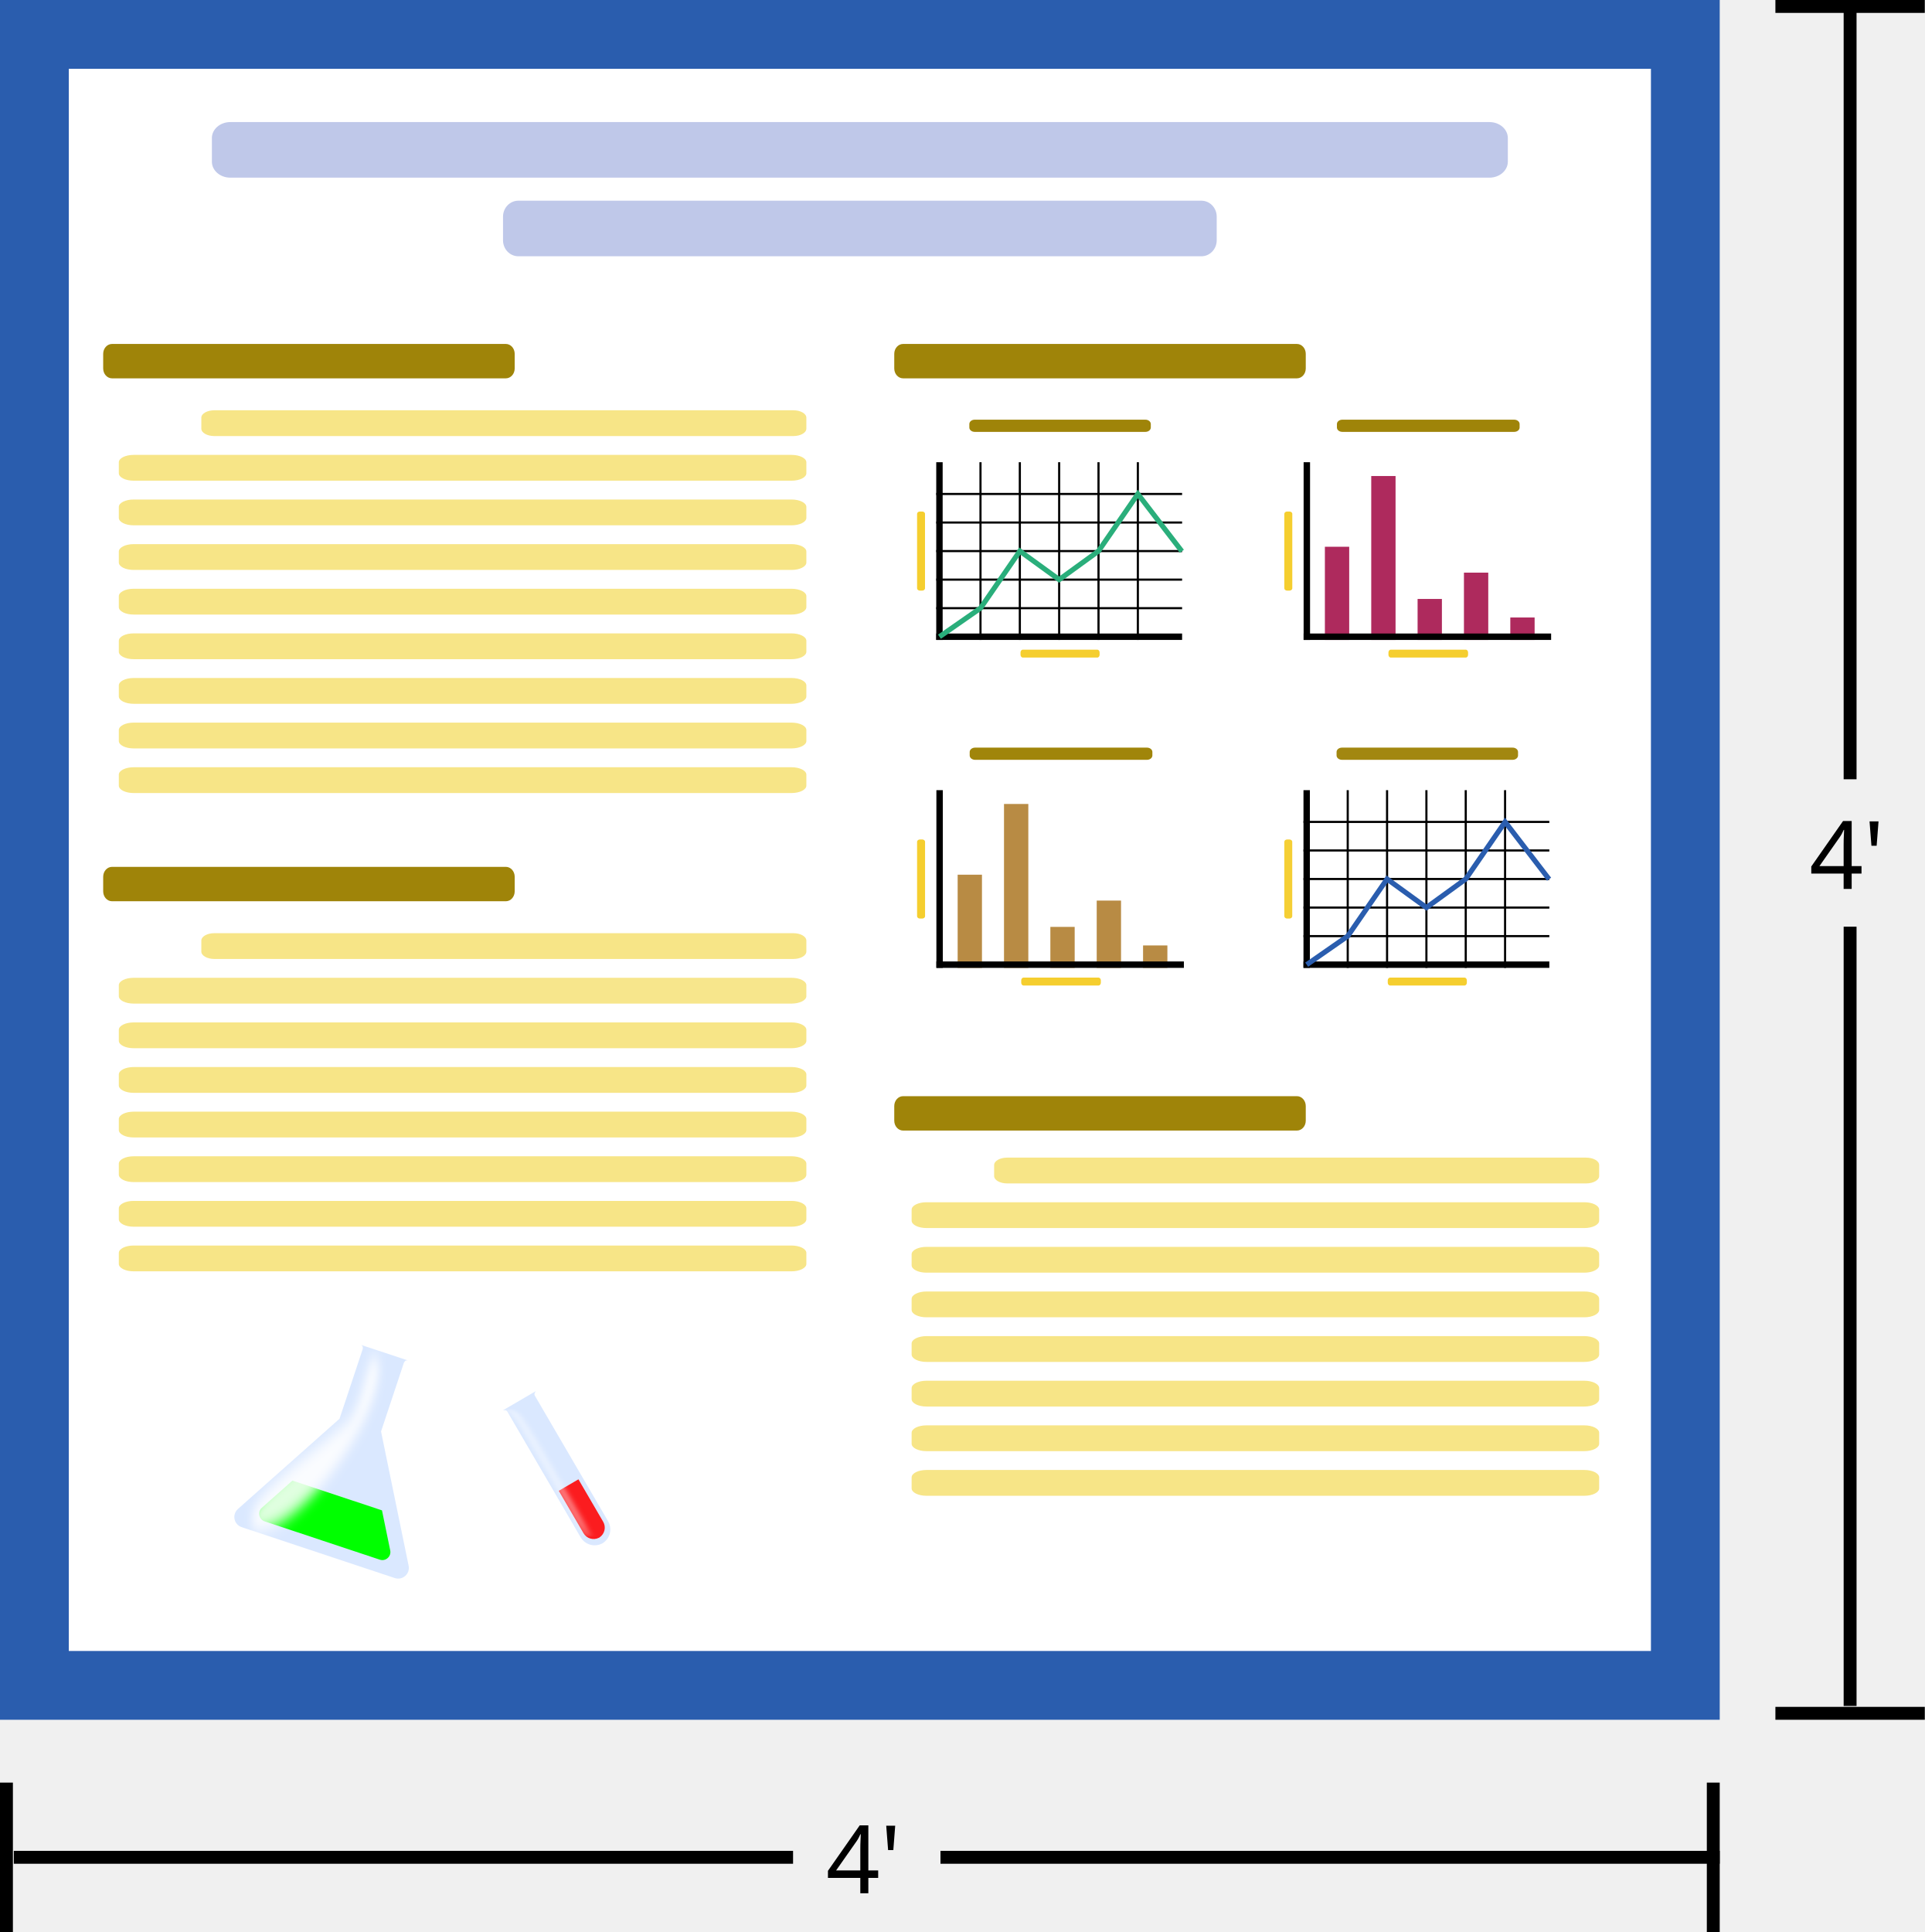
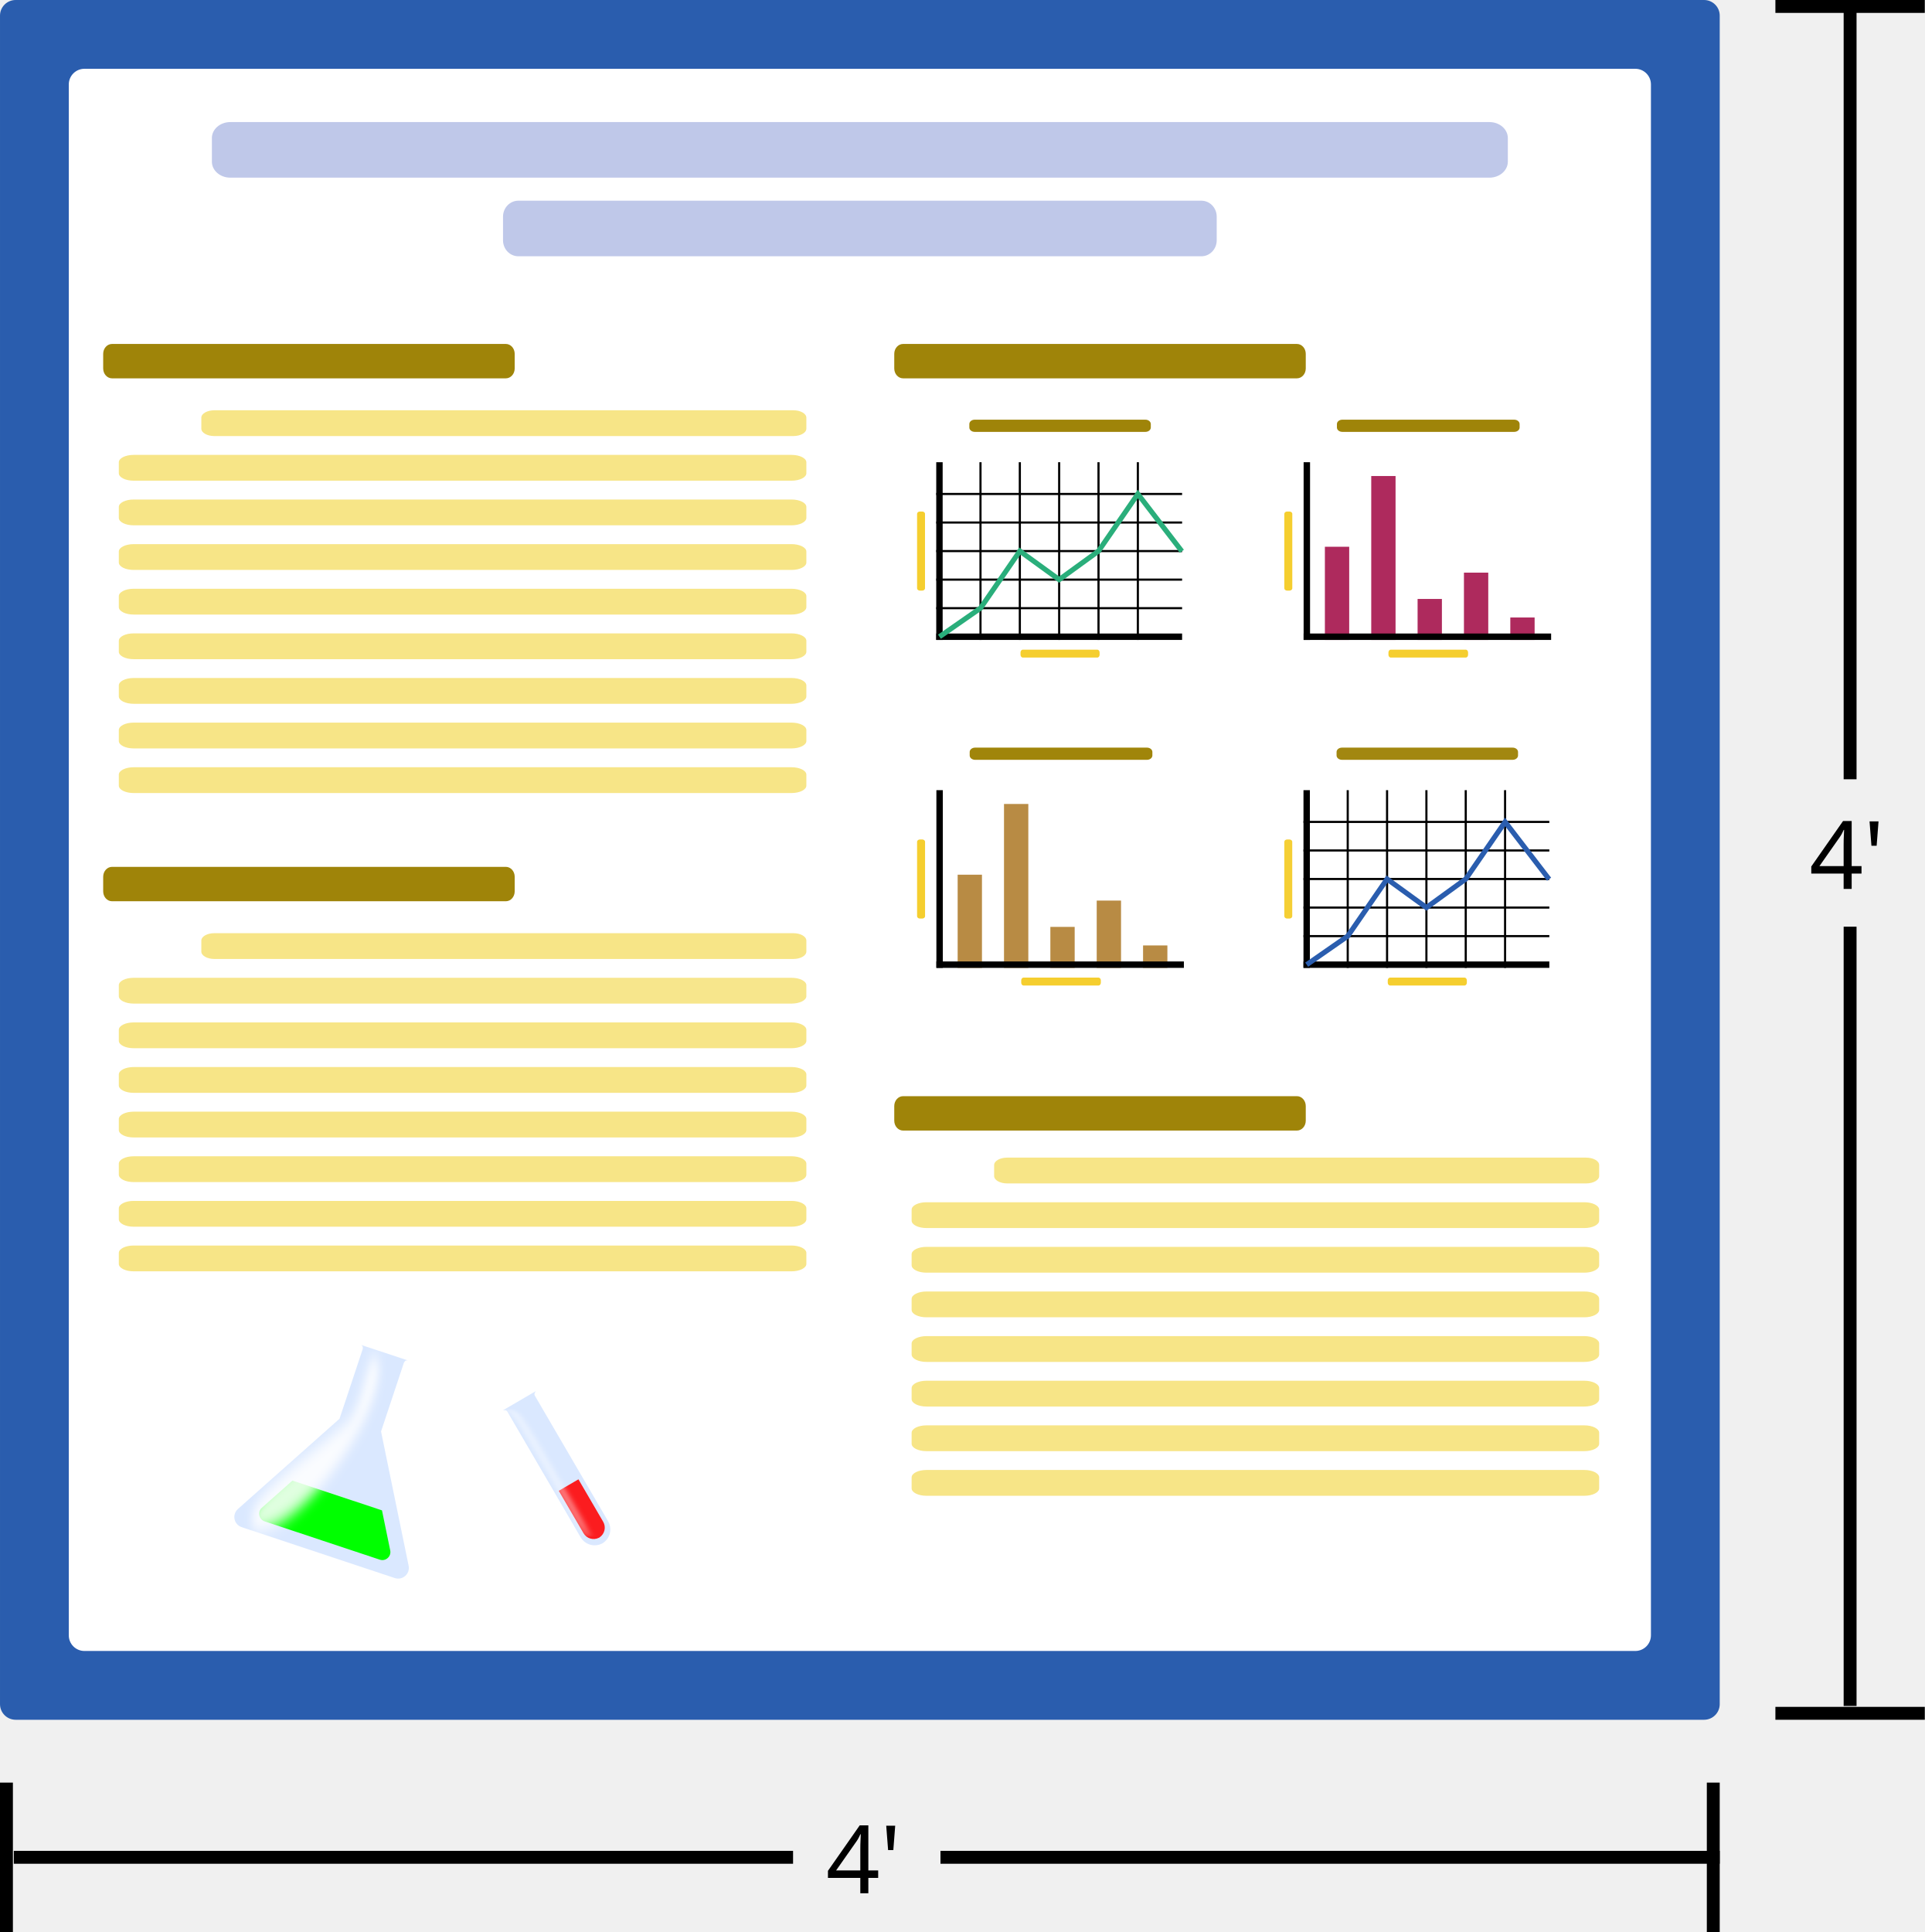
<svg xmlns="http://www.w3.org/2000/svg" width="315.877mm" height="317.051mm" viewBox="0 0 1119.249 1123.41" id="svg2" version="1.1">
  <defs id="defs4">
    <filter style="color-interpolation-filters:sRGB" id="filter4200" x="-0.191" width="1.382" y="-0.075" height="1.151">
      <feGaussianBlur stdDeviation="28.891" id="feGaussianBlur4202" />
    </filter>
    <filter style="color-interpolation-filters:sRGB" id="filter4204" x="-0.857" width="2.714" y="-0.044" height="1.088">
      <feGaussianBlur stdDeviation="10.819" id="feGaussianBlur4206" />
    </filter>
  </defs>
  <g id="layer1" transform="translate(-91.71671,81.38403)">
-     <rect style="opacity:1;fill:#2a5dae;fill-opacity:1;stroke:none;stroke-width:4;stroke-miterlimit:4;stroke-dasharray:none;stroke-opacity:1" id="rect4136" width="1000" height="1000" x="91.717" y="-81.384" />
-     <rect y="-41.384" x="131.717" height="920" width="920" id="rect4142" style="fill:#ffffff;fill-opacity:1;stroke:none;stroke-width:4;stroke-miterlimit:4;stroke-dasharray:none;stroke-opacity:1" />
+     <rect style="opacity:1;fill:#2a5dae;fill-opacity:1;stroke:none;stroke-width:4;stroke-miterlimit:4;stroke-dasharray:none;stroke-opacity:1" id="rect4136" width="1000" height="1000" x="91.717" y="-81.384" ry="9.091" />
+     <rect y="-41.384" x="131.717" height="920" width="920" id="rect4142" style="fill:#ffffff;fill-opacity:1;stroke:none;stroke-width:4;stroke-miterlimit:4;stroke-dasharray:none;stroke-opacity:1" ry="9.091" />
    <g id="g4163">
      <rect rx="10.714" ry="9.286" y="-10.404" x="214.93" height="32.325" width="753.574" id="rect4148" style="opacity:1;fill:#bfc8e9;fill-opacity:1;stroke:none;stroke-width:4;stroke-miterlimit:4;stroke-dasharray:none;stroke-opacity:1" />
      <rect style="fill:#bfc8e9;fill-opacity:1;stroke:none;stroke-width:4;stroke-miterlimit:4;stroke-dasharray:none;stroke-opacity:1" id="rect4150" width="415.002" height="32.325" x="384.216" y="35.311" ry="9.286" rx="8.931" />
    </g>
    <rect y="118.616" x="151.717" height="740" width="420" id="rect4169" style="fill:#ffffff;fill-opacity:1;stroke:none;stroke-width:4;stroke-miterlimit:4;stroke-dasharray:none;stroke-opacity:1" />
    <rect style="fill:#9f8409;fill-opacity:1;stroke:none;stroke-width:4;stroke-miterlimit:4;stroke-dasharray:none;stroke-opacity:1" id="rect4158" width="239.288" height="20" x="151.717" y="118.616" ry="5.745" rx="5.15" />
    <rect rx="7.571" ry="4.309" y="157.179" x="208.786" height="15" width="351.819" id="rect4167" style="fill:#f7e587;fill-opacity:1;stroke:none;stroke-width:4;stroke-miterlimit:4;stroke-dasharray:none;stroke-opacity:1" />
    <rect style="fill:#ffffff;fill-opacity:1;stroke:none;stroke-width:4;stroke-miterlimit:4;stroke-dasharray:none;stroke-opacity:1" id="rect4171" width="420" height="740" x="611.717" y="118.616" />
    <rect style="fill:#f7e587;fill-opacity:1;stroke:none;stroke-width:4;stroke-miterlimit:4;stroke-dasharray:none;stroke-opacity:1" id="rect4173" width="399.797" height="15" x="160.808" y="183.125" ry="4.309" rx="8.604" />
    <rect rx="8.604" ry="4.309" y="209.072" x="160.808" height="15" width="399.797" id="rect4175" style="fill:#f7e587;fill-opacity:1;stroke:none;stroke-width:4;stroke-miterlimit:4;stroke-dasharray:none;stroke-opacity:1" />
    <rect style="fill:#f7e587;fill-opacity:1;stroke:none;stroke-width:4;stroke-miterlimit:4;stroke-dasharray:none;stroke-opacity:1" id="rect4177" width="399.797" height="15" x="160.808" y="235.018" ry="4.309" rx="8.604" />
    <rect rx="8.604" ry="4.309" y="260.965" x="160.808" height="15" width="399.797" id="rect4179" style="fill:#f7e587;fill-opacity:1;stroke:none;stroke-width:4;stroke-miterlimit:4;stroke-dasharray:none;stroke-opacity:1" />
    <rect style="fill:#f7e587;fill-opacity:1;stroke:none;stroke-width:4;stroke-miterlimit:4;stroke-dasharray:none;stroke-opacity:1" id="rect4181" width="399.797" height="15" x="160.808" y="286.911" ry="4.309" rx="8.604" />
    <rect rx="8.604" ry="4.309" y="312.857" x="160.808" height="15" width="399.797" id="rect4183" style="fill:#f7e587;fill-opacity:1;stroke:none;stroke-width:4;stroke-miterlimit:4;stroke-dasharray:none;stroke-opacity:1" />
    <rect style="fill:#f7e587;fill-opacity:1;stroke:none;stroke-width:4;stroke-miterlimit:4;stroke-dasharray:none;stroke-opacity:1" id="rect4185" width="399.797" height="15" x="160.808" y="338.804" ry="4.309" rx="8.604" />
    <rect rx="8.604" ry="4.309" y="364.75" x="160.808" height="15" width="399.797" id="rect4187" style="fill:#f7e587;fill-opacity:1;stroke:none;stroke-width:4;stroke-miterlimit:4;stroke-dasharray:none;stroke-opacity:1" />
    <g id="g4223" transform="matrix(0.9489348,0.3154721,-0.3154721,0.9489348,734.6227,578.7046)">
      <path id="path4136" d="m -372.389,252.296 c 0.702,0.197 1.469,0.236 1.687,2.131 l 0,42.561 -16.057,27.811 -23.46,40.635 c -2.392,4.144 0.599,9.323 5.383,9.324 l 46.921,0 46.921,0 c 4.785,-10e-4 7.775,-5.18 5.383,-9.324 l -23.46,-40.635 -16.394,-28.395 0,-41.977 c 0.218,-1.895 0.986,-1.935 1.687,-2.131 l -14.182,0 -0.249,0 -14.182,0 z" style="color:#000000;font-style:normal;font-variant:normal;font-weight:normal;font-stretch:normal;font-size:medium;line-height:normal;font-family:sans-serif;text-indent:0;text-align:start;text-decoration:none;text-decoration-line:none;text-decoration-style:solid;text-decoration-color:#000000;letter-spacing:normal;word-spacing:normal;text-transform:none;direction:ltr;block-progression:tb;writing-mode:lr-tb;baseline-shift:baseline;text-anchor:start;white-space:normal;clip-rule:nonzero;display:inline;overflow:visible;visibility:visible;opacity:1;isolation:auto;mix-blend-mode:normal;color-interpolation:sRGB;color-interpolation-filters:linearRGB;solid-color:#000000;solid-opacity:1;fill:#d5e5ff;fill-opacity:0.878;fill-rule:nonzero;stroke:none;stroke-width:100;stroke-linecap:butt;stroke-linejoin:round;stroke-miterlimit:4;stroke-dasharray:none;stroke-dashoffset:0;stroke-opacity:1;color-rendering:auto;image-rendering:auto;shape-rendering:auto;text-rendering:auto;enable-background:accumulate" />
      <path id="path4147" d="m -385.352,339.756 -11.89,20.593 c -1.798,3.116 0.45,7.01 4.048,7.011 l 35.279,0 35.279,0 c 3.597,-10e-4 5.846,-3.895 4.048,-7.011 l -11.89,-20.593 -54.875,0 z" style="color:#000000;font-style:normal;font-variant:normal;font-weight:normal;font-stretch:normal;font-size:medium;line-height:normal;font-family:sans-serif;text-indent:0;text-align:start;text-decoration:none;text-decoration-line:none;text-decoration-style:solid;text-decoration-color:#000000;letter-spacing:normal;word-spacing:normal;text-transform:none;direction:ltr;block-progression:tb;writing-mode:lr-tb;baseline-shift:baseline;text-anchor:start;white-space:normal;clip-rule:nonzero;display:inline;overflow:visible;visibility:visible;opacity:1;isolation:auto;mix-blend-mode:normal;color-interpolation:sRGB;color-interpolation-filters:linearRGB;solid-color:#000000;solid-opacity:1;fill:#00ff00;fill-opacity:1;fill-rule:nonzero;stroke:none;stroke-width:100;stroke-linecap:butt;stroke-linejoin:round;stroke-miterlimit:4;stroke-dasharray:none;stroke-dashoffset:0;stroke-opacity:1;color-rendering:auto;image-rendering:auto;shape-rendering:auto;text-rendering:auto;enable-background:accumulate" />
      <path transform="matrix(0.1243209,0,0,0.1243209,-359.9573,216.4375)" id="path4153" d="m 16.208,677.611 c -85.295,441.119 -288.649,643.51 -333.73,573.786 -67.928,-105.058 87.934,-301.808 267.039,-591.825 57.315,-92.808 -11.59,-348.326 33.437,-340.989 36.641,5.971 70.258,167.655 33.255,359.028 z" style="fill:#ffffff;fill-opacity:0.878;stroke:none;stroke-width:100;stroke-linejoin:round;stroke-miterlimit:4;stroke-dasharray:none;stroke-opacity:1;filter:url(#filter4200)" />
    </g>
    <g transform="matrix(0.124328,-0.07252596,0.07252596,0.124328,329.7372,719.6338)" id="g4150">
      <g id="g4173">
        <path id="rect4136-7" d="m 259.885,304.85 c 6.393,2.838 12.955,5.506 12.857,14.834 l 0,586.207 c 0,35.213 27.443,63.778 62.195,65.568 l 0,0.078 c 0.179,0.001 0.356,0.014 0.535,0.014 0.491,0 0.976,-0.026 1.465,-0.037 0.489,0.011 0.973,0.037 1.465,0.037 0.18,0 0.356,-0.012 0.535,-0.014 l 0,-0.078 c 34.752,-1.79 62.195,-30.355 62.195,-65.568 l 0,-586.207 c -0.097,-9.328 6.465,-11.996 12.857,-14.834 l -75.053,0 -4,0 -75.053,0 z" style="opacity:1;fill:#d5e5ff;fill-opacity:0.878;fill-rule:evenodd;stroke:none;stroke-width:5;stroke-linecap:butt;stroke-miterlimit:4;stroke-dasharray:none;stroke-dashoffset:0;stroke-opacity:1" />
        <path id="path4141" d="m 290.924,699.35 0,198.223 c 0,25.135 19.343,45.573 44.014,47.338 l 0,0.125 c 0.179,0.002 0.356,0.014 0.535,0.014 0.491,0 0.977,-0.022 1.465,-0.037 0.488,0.015 0.974,0.037 1.465,0.037 0.179,0 0.356,-0.012 0.535,-0.014 l 0,-0.125 c 24.671,-1.765 44.014,-22.202 44.014,-47.338 l 0,-198.223 -44.014,0 -4,0 -44.014,0 z" style="opacity:1;fill:#ff0000;fill-opacity:0.878;fill-rule:evenodd;stroke:none;stroke-width:5;stroke-linecap:butt;stroke-miterlimit:4;stroke-dasharray:none;stroke-dashoffset:0;stroke-opacity:1" />
      </g>
      <path style="opacity:1;fill:#ffffff;fill-opacity:0.878;fill-rule:evenodd;stroke:none;stroke-width:5;stroke-linecap:butt;stroke-miterlimit:4;stroke-dasharray:none;stroke-dashoffset:0;stroke-opacity:1;filter:url(#filter4204)" d="m 300.038,919.022 c -8.359,0.245 -4.436,-130.894 -4.461,-293.066 -0.016,-100.311 0.915,-199.729 -3.478,-258.429 -2.709,-36.2 -13.198,-54.701 -10.009,-54.981 3.036,-0.267 18.333,18.601 22.031,50.551 6.484,56.017 5.3,157.25 5.333,261.085 1.4e-4,163.061 -1.056,294.597 -9.415,294.842 z" id="path4177" />
    </g>
    <rect rx="5.15" ry="5.745" y="422.672" x="151.717" height="20" width="239.288" id="rect4254" style="fill:#9f8409;fill-opacity:1;stroke:none;stroke-width:4;stroke-miterlimit:4;stroke-dasharray:none;stroke-opacity:1" />
    <rect style="fill:#f7e587;fill-opacity:1;stroke:none;stroke-width:4;stroke-miterlimit:4;stroke-dasharray:none;stroke-opacity:1" id="rect4256" width="351.819" height="15" x="208.786" y="461.235" ry="4.309" rx="7.571" />
    <rect rx="8.604" ry="4.309" y="487.181" x="160.808" height="15" width="399.797" id="rect4258" style="opacity:0.96;fill:#f7e587;fill-opacity:1;stroke:none;stroke-width:4;stroke-miterlimit:4;stroke-dasharray:none;stroke-opacity:1" />
    <rect style="fill:#f7e587;fill-opacity:1;stroke:none;stroke-width:4;stroke-miterlimit:4;stroke-dasharray:none;stroke-opacity:1" id="rect4260" width="399.797" height="15" x="160.808" y="513.128" ry="4.309" rx="8.604" />
    <rect rx="8.604" ry="4.309" y="539.074" x="160.808" height="15" width="399.797" id="rect4262" style="fill:#f7e587;fill-opacity:1;stroke:none;stroke-width:4;stroke-miterlimit:4;stroke-dasharray:none;stroke-opacity:1" />
    <rect style="fill:#f7e587;fill-opacity:1;stroke:none;stroke-width:4;stroke-miterlimit:4;stroke-dasharray:none;stroke-opacity:1" id="rect4264" width="399.797" height="15" x="160.808" y="565.02" ry="4.309" rx="8.604" />
    <rect rx="8.604" ry="4.309" y="590.967" x="160.808" height="15" width="399.797" id="rect4266" style="fill:#f7e587;fill-opacity:1;stroke:none;stroke-width:4;stroke-miterlimit:4;stroke-dasharray:none;stroke-opacity:1" />
    <rect style="fill:#f7e587;fill-opacity:1;stroke:none;stroke-width:4;stroke-miterlimit:4;stroke-dasharray:none;stroke-opacity:1" id="rect4268" width="399.797" height="15" x="160.808" y="616.913" ry="4.309" rx="8.604" />
    <rect rx="8.604" ry="4.309" y="642.86" x="160.808" height="15" width="399.797" id="rect4270" style="fill:#f7e587;fill-opacity:1;stroke:none;stroke-width:4;stroke-miterlimit:4;stroke-dasharray:none;stroke-opacity:1" />
    <rect style="fill:#9f8409;fill-opacity:1;stroke:none;stroke-width:4;stroke-miterlimit:4;stroke-dasharray:none;stroke-opacity:1" id="rect4274" width="239.288" height="20" x="611.717" y="118.616" ry="5.745" rx="5.15" />
    <g transform="matrix(0.2482839,0,0,0.2482839,601.9919,111.6958)" id="g4191">
      <g transform="translate(17.73096,0)" id="g4172">
        <path style="fill:none;fill-rule:evenodd;stroke:#000000;stroke-width:15;stroke-linecap:butt;stroke-linejoin:miter;stroke-miterlimit:4;stroke-dasharray:none;stroke-opacity:1" d="m 127.279,304.849 0,416.183" id="path4138" />
        <path id="path4140" d="m 695.566,713.532 -575.787,0" style="fill:none;fill-rule:evenodd;stroke:#000000;stroke-width:15;stroke-linecap:butt;stroke-linejoin:miter;stroke-miterlimit:4;stroke-dasharray:none;stroke-opacity:1" />
        <path id="path4142" d="m 591.935,304.849 0,416.183" style="fill:none;fill-rule:evenodd;stroke:#000000;stroke-width:5;stroke-linecap:butt;stroke-linejoin:miter;stroke-miterlimit:4;stroke-dasharray:none;stroke-opacity:1" />
        <path style="fill:none;fill-rule:evenodd;stroke:#000000;stroke-width:5;stroke-linecap:butt;stroke-linejoin:miter;stroke-miterlimit:4;stroke-dasharray:none;stroke-opacity:1" d="m 499.804,304.849 0,416.183" id="path4144" />
        <path id="path4146" d="m 407.673,304.849 0,416.183" style="fill:none;fill-rule:evenodd;stroke:#000000;stroke-width:5;stroke-linecap:butt;stroke-linejoin:miter;stroke-miterlimit:4;stroke-dasharray:none;stroke-opacity:1" />
        <path style="fill:none;fill-rule:evenodd;stroke:#000000;stroke-width:5;stroke-linecap:butt;stroke-linejoin:miter;stroke-miterlimit:4;stroke-dasharray:none;stroke-opacity:1" d="m 315.541,304.849 0,416.183" id="path4148" />
        <path id="path4150" d="m 223.41,304.849 0,416.183" style="fill:none;fill-rule:evenodd;stroke:#000000;stroke-width:5;stroke-linecap:butt;stroke-linejoin:miter;stroke-miterlimit:4;stroke-dasharray:none;stroke-opacity:1" />
        <path style="fill:none;fill-rule:evenodd;stroke:#000000;stroke-width:5;stroke-linecap:butt;stroke-linejoin:miter;stroke-miterlimit:4;stroke-dasharray:none;stroke-opacity:1" d="m 695.566,379.213 -575.787,0" id="path4156" />
        <path id="path4158" d="m 695.566,446.077 -575.787,0" style="fill:none;fill-rule:evenodd;stroke:#000000;stroke-width:5;stroke-linecap:butt;stroke-linejoin:miter;stroke-miterlimit:4;stroke-dasharray:none;stroke-opacity:1" />
        <path style="fill:none;fill-rule:evenodd;stroke:#000000;stroke-width:5;stroke-linecap:butt;stroke-linejoin:miter;stroke-miterlimit:4;stroke-dasharray:none;stroke-opacity:1" d="m 695.566,512.941 -575.787,0" id="path4160" />
        <path id="path4162" d="m 695.566,579.805 -575.787,0" style="fill:none;fill-rule:evenodd;stroke:#000000;stroke-width:5;stroke-linecap:butt;stroke-linejoin:miter;stroke-miterlimit:4;stroke-dasharray:none;stroke-opacity:1" />
        <path style="fill:none;fill-rule:evenodd;stroke:#000000;stroke-width:5;stroke-linecap:butt;stroke-linejoin:miter;stroke-miterlimit:4;stroke-dasharray:none;stroke-opacity:1" d="m 695.566,646.668 -575.787,0" id="path4164" />
        <path style="fill:none;fill-rule:evenodd;stroke:#2aae7b;stroke-width:12;stroke-linecap:butt;stroke-linejoin:miter;stroke-miterlimit:4;stroke-dasharray:none;stroke-opacity:1" d="M 127.279,713.532 223.41,646.668 315.541,512.941 407.673,579.805 499.804,512.941 591.935,379.213 695,513.434" id="path4168" />
      </g>
      <rect rx="12.599" ry="10.209" y="205.219" x="215" height="28.571" width="425" id="rect4170" style="fill:#9f8409;fill-opacity:1;stroke:none;stroke-width:12;stroke-linecap:round;stroke-linejoin:round;stroke-miterlimit:4;stroke-dasharray:none;stroke-opacity:1" />
      <rect style="fill:#f5ce2f;fill-opacity:1;stroke:none;stroke-width:12;stroke-linecap:round;stroke-linejoin:round;stroke-miterlimit:4;stroke-dasharray:none;stroke-opacity:1" id="rect4187-5" width="185.25" height="18.571" x="334.875" y="743.791" ry="6.636" rx="5.492" />
      <rect transform="matrix(0,1,-1,0,0,0)" rx="5.492" ry="6.636" y="-111.196" x="420.316" height="18.571" width="185.25" id="rect4189" style="fill:#f5ce2f;fill-opacity:1;stroke:none;stroke-width:12;stroke-linecap:round;stroke-linejoin:round;stroke-miterlimit:4;stroke-dasharray:none;stroke-opacity:1" />
    </g>
    <g id="g4352" transform="translate(-3.715729,-15.93462)">
      <rect style="fill:#ae2a5d;fill-opacity:1;stroke:none;stroke-width:12;stroke-linecap:round;stroke-linejoin:round;stroke-miterlimit:4;stroke-dasharray:none;stroke-opacity:1" id="rect4932" width="14.14" height="95.306" x="892.792" y="211.345" rx="0" ry="0" />
      <rect ry="0" rx="0" y="252.477" x="865.838" height="54.174" width="14.14" id="rect4934" style="fill:#ae2a5d;fill-opacity:1;stroke:none;stroke-width:12;stroke-linecap:round;stroke-linejoin:round;stroke-miterlimit:4;stroke-dasharray:none;stroke-opacity:1" />
      <rect style="fill:#ae2a5d;fill-opacity:1;stroke:none;stroke-width:12;stroke-linecap:round;stroke-linejoin:round;stroke-miterlimit:4;stroke-dasharray:none;stroke-opacity:1" id="rect4936" width="14.14" height="13.042" x="973.655" y="293.609" rx="0" ry="0" />
      <rect style="fill:#ae2a5d;fill-opacity:1;stroke:none;stroke-width:12;stroke-linecap:round;stroke-linejoin:round;stroke-miterlimit:4;stroke-dasharray:none;stroke-opacity:1" id="rect4940" width="14.14" height="39.126" x="946.701" y="267.526" rx="0" ry="0" />
      <path id="path4138-1" d="m 855.342,203.32 0,103.332" style="fill:none;fill-rule:evenodd;stroke:#000000;stroke-width:3.737;stroke-linecap:butt;stroke-linejoin:miter;stroke-miterlimit:4;stroke-dasharray:none;stroke-opacity:1" />
      <rect rx="3.149" ry="2.535" y="178.583" x="872.837" height="7.094" width="106.234" id="rect4170-5" style="fill:#9f8409;fill-opacity:1;stroke:none;stroke-width:12;stroke-linecap:round;stroke-linejoin:round;stroke-miterlimit:4;stroke-dasharray:none;stroke-opacity:1;opacity:1" />
      <rect style="fill:#f5ce2f;fill-opacity:1;stroke:none;stroke-width:12;stroke-linecap:round;stroke-linejoin:round;stroke-miterlimit:4;stroke-dasharray:none;stroke-opacity:1" id="rect4187-7" width="46.305" height="4.611" x="902.801" y="312.302" ry="1.648" rx="1.373" />
      <rect transform="matrix(0,1,-1,0,0,0)" rx="1.364" ry="1.659" y="-846.89" x="231.988" height="4.642" width="45.995" id="rect4189-8" style="fill:#f5ce2f;fill-opacity:1;stroke:none;stroke-width:12;stroke-linecap:round;stroke-linejoin:round;stroke-miterlimit:4;stroke-dasharray:none;stroke-opacity:1" />
      <rect ry="0" rx="0" y="282.825" x="919.746" height="23.827" width="14.14" id="rect4920" style="fill:#ae2a5d;fill-opacity:1;stroke:none;stroke-width:12;stroke-linecap:round;stroke-linejoin:round;stroke-miterlimit:4;stroke-dasharray:none;stroke-opacity:1" />
      <path style="fill:none;fill-rule:evenodd;stroke:#000000;stroke-width:3.737;stroke-linecap:butt;stroke-linejoin:miter;stroke-miterlimit:4;stroke-dasharray:none;stroke-opacity:1" d="m 997.392,304.789 -143.924,0" id="path4140-8" />
    </g>
    <g id="g4364" transform="translate(-217.2589,174.7564)">
      <g id="g4422">
        <rect style="fill:#ae7b2a;fill-opacity:0.878;stroke:none;stroke-width:12;stroke-linecap:round;stroke-linejoin:round;stroke-miterlimit:4;stroke-dasharray:none;stroke-opacity:1" id="rect4366" width="14.14" height="95.306" x="892.792" y="211.345" rx="0" ry="0" />
        <rect ry="0" rx="0" y="252.477" x="865.838" height="54.174" width="14.14" id="rect4368" style="fill:#ae7b2a;fill-opacity:0.878;stroke:none;stroke-width:12;stroke-linecap:round;stroke-linejoin:round;stroke-miterlimit:4;stroke-dasharray:none;stroke-opacity:1" />
        <rect style="fill:#ae7b2a;fill-opacity:0.878;stroke:none;stroke-width:12;stroke-linecap:round;stroke-linejoin:round;stroke-miterlimit:4;stroke-dasharray:none;stroke-opacity:1" id="rect4370" width="14.14" height="13.042" x="973.655" y="293.609" rx="0" ry="0" />
        <rect style="fill:#ae7b2a;fill-opacity:0.878;stroke:none;stroke-width:12;stroke-linecap:round;stroke-linejoin:round;stroke-miterlimit:4;stroke-dasharray:none;stroke-opacity:1" id="rect4372" width="14.14" height="39.126" x="946.701" y="267.526" rx="0" ry="0" />
        <path id="path4374" d="m 855.342,203.32 0,103.332" style="fill:none;fill-rule:evenodd;stroke:#000000;stroke-width:3.737;stroke-linecap:butt;stroke-linejoin:miter;stroke-miterlimit:4;stroke-dasharray:none;stroke-opacity:1" />
        <rect rx="3.149" ry="2.535" y="178.583" x="872.837" height="7.094" width="106.234" id="rect4376" style="fill:#9f8409;fill-opacity:0.992;stroke:none;stroke-width:12;stroke-linecap:round;stroke-linejoin:round;stroke-miterlimit:4;stroke-dasharray:none;stroke-opacity:1" />
        <rect style="fill:#f5ce2f;fill-opacity:1;stroke:none;stroke-width:12;stroke-linecap:round;stroke-linejoin:round;stroke-miterlimit:4;stroke-dasharray:none;stroke-opacity:1" id="rect4378" width="46.305" height="4.611" x="902.801" y="312.302" ry="1.648" rx="1.373" />
        <rect transform="matrix(0,1,-1,0,0,0)" rx="1.364" ry="1.659" y="-846.89" x="231.988" height="4.642" width="45.995" id="rect4380" style="fill:#f5ce2f;fill-opacity:1;stroke:none;stroke-width:12;stroke-linecap:round;stroke-linejoin:round;stroke-miterlimit:4;stroke-dasharray:none;stroke-opacity:1;opacity:1" />
        <rect ry="0" rx="0" y="282.825" x="919.746" height="23.827" width="14.14" id="rect4382" style="fill:#ae7b2a;fill-opacity:0.878;stroke:none;stroke-width:12;stroke-linecap:round;stroke-linejoin:round;stroke-miterlimit:4;stroke-dasharray:none;stroke-opacity:1" />
        <path style="fill:none;fill-rule:evenodd;stroke:#000000;stroke-width:3.737;stroke-linecap:butt;stroke-linejoin:miter;stroke-miterlimit:4;stroke-dasharray:none;stroke-opacity:1" d="m 997.392,304.789 -143.924,0" id="path4384" />
      </g>
    </g>
    <g id="g4386" transform="matrix(0.2482839,0,0,0.2482839,815.535,302.3868)">
      <g id="g4462">
        <g transform="translate(17.73096,0)" id="g4388">
          <path style="fill:none;fill-rule:evenodd;stroke:#000000;stroke-width:15;stroke-linecap:butt;stroke-linejoin:miter;stroke-miterlimit:4;stroke-dasharray:none;stroke-opacity:1" d="m 127.279,304.849 0,416.183" id="path4390" />
          <path id="path4392" d="m 695.566,713.532 -575.787,0" style="fill:none;fill-rule:evenodd;stroke:#000000;stroke-width:15;stroke-linecap:butt;stroke-linejoin:miter;stroke-miterlimit:4;stroke-dasharray:none;stroke-opacity:1" />
          <path id="path4394" d="m 591.935,304.849 0,416.183" style="fill:none;fill-rule:evenodd;stroke:#000000;stroke-width:5;stroke-linecap:butt;stroke-linejoin:miter;stroke-miterlimit:4;stroke-dasharray:none;stroke-opacity:1" />
          <path style="fill:none;fill-rule:evenodd;stroke:#000000;stroke-width:5;stroke-linecap:butt;stroke-linejoin:miter;stroke-miterlimit:4;stroke-dasharray:none;stroke-opacity:1" d="m 499.804,304.849 0,416.183" id="path4396" />
          <path id="path4398" d="m 407.673,304.849 0,416.183" style="fill:none;fill-rule:evenodd;stroke:#000000;stroke-width:5;stroke-linecap:butt;stroke-linejoin:miter;stroke-miterlimit:4;stroke-dasharray:none;stroke-opacity:1" />
          <path style="fill:none;fill-rule:evenodd;stroke:#000000;stroke-width:5;stroke-linecap:butt;stroke-linejoin:miter;stroke-miterlimit:4;stroke-dasharray:none;stroke-opacity:1" d="m 315.541,304.849 0,416.183" id="path4400" />
          <path id="path4402" d="m 223.41,304.849 0,416.183" style="fill:none;fill-rule:evenodd;stroke:#000000;stroke-width:5;stroke-linecap:butt;stroke-linejoin:miter;stroke-miterlimit:4;stroke-dasharray:none;stroke-opacity:1" />
          <path style="fill:none;fill-rule:evenodd;stroke:#000000;stroke-width:5;stroke-linecap:butt;stroke-linejoin:miter;stroke-miterlimit:4;stroke-dasharray:none;stroke-opacity:1" d="m 695.566,379.213 -575.787,0" id="path4404" />
          <path id="path4406" d="m 695.566,446.077 -575.787,0" style="fill:none;fill-rule:evenodd;stroke:#000000;stroke-width:5;stroke-linecap:butt;stroke-linejoin:miter;stroke-miterlimit:4;stroke-dasharray:none;stroke-opacity:1" />
          <path style="fill:none;fill-rule:evenodd;stroke:#000000;stroke-width:5;stroke-linecap:butt;stroke-linejoin:miter;stroke-miterlimit:4;stroke-dasharray:none;stroke-opacity:1" d="m 695.566,512.941 -575.787,0" id="path4408" />
          <path id="path4410" d="m 695.566,579.805 -575.787,0" style="fill:none;fill-rule:evenodd;stroke:#000000;stroke-width:5;stroke-linecap:butt;stroke-linejoin:miter;stroke-miterlimit:4;stroke-dasharray:none;stroke-opacity:1" />
          <path style="fill:none;fill-rule:evenodd;stroke:#000000;stroke-width:5;stroke-linecap:butt;stroke-linejoin:miter;stroke-miterlimit:4;stroke-dasharray:none;stroke-opacity:1" d="m 695.566,646.668 -575.787,0" id="path4412" />
          <path style="fill:none;fill-rule:evenodd;stroke:#2a5dae;stroke-width:12;stroke-linecap:butt;stroke-linejoin:miter;stroke-miterlimit:4;stroke-dasharray:none;stroke-opacity:1" d="M 127.279,713.532 223.41,646.668 315.541,512.941 407.673,579.805 499.804,512.941 591.935,379.213 695,513.434" id="path4414" />
        </g>
        <rect rx="12.599" ry="10.209" y="205.219" x="215" height="28.571" width="425" id="rect4416" style="opacity:0.97;fill:#9f8409;fill-opacity:1;stroke:none;stroke-width:12;stroke-linecap:round;stroke-linejoin:round;stroke-miterlimit:4;stroke-dasharray:none;stroke-opacity:1" />
        <rect style="opacity:1;fill:#f5ce2f;fill-opacity:1;stroke:none;stroke-width:12;stroke-linecap:round;stroke-linejoin:round;stroke-miterlimit:4;stroke-dasharray:none;stroke-opacity:1" id="rect4418" width="185.25" height="18.571" x="334.875" y="743.791" ry="6.636" rx="5.492" />
        <rect transform="matrix(0,1,-1,0,0,0)" rx="5.492" ry="6.636" y="-111.196" x="420.316" height="18.571" width="185.25" id="rect4420" style="opacity:0.97;fill:#f5ce2f;fill-opacity:1;stroke:none;stroke-width:12;stroke-linecap:round;stroke-linejoin:round;stroke-miterlimit:4;stroke-dasharray:none;stroke-opacity:1" />
      </g>
    </g>
    <rect rx="5.15" ry="5.745" y="556.012" x="611.717" height="20" width="239.288" id="rect4434" style="fill:#9f8409;fill-opacity:1;stroke:none;stroke-width:4;stroke-miterlimit:4;stroke-dasharray:none;stroke-opacity:1" />
    <rect rx="7.571" ry="4.309" y="591.747" x="669.796" height="15" width="351.819" id="rect4436" style="fill:#f7e587;fill-opacity:1;stroke:none;stroke-width:4;stroke-miterlimit:4;stroke-dasharray:none;stroke-opacity:1" />
    <rect style="fill:#f7e587;fill-opacity:1;stroke:none;stroke-width:4;stroke-miterlimit:4;stroke-dasharray:none;stroke-opacity:1" id="rect4438" width="399.797" height="15" x="621.818" y="617.694" ry="4.309" rx="8.604" />
    <rect rx="8.604" ry="4.309" y="643.64" x="621.818" height="15" width="399.797" id="rect4440" style="fill:#f7e587;fill-opacity:1;stroke:none;stroke-width:4;stroke-miterlimit:4;stroke-dasharray:none;stroke-opacity:1" />
    <rect style="fill:#f7e587;fill-opacity:1;stroke:none;stroke-width:4;stroke-miterlimit:4;stroke-dasharray:none;stroke-opacity:1" id="rect4442" width="399.797" height="15" x="621.818" y="669.587" ry="4.309" rx="8.604" />
    <rect rx="8.604" ry="4.309" y="695.533" x="621.818" height="15" width="399.797" id="rect4444" style="fill:#f7e587;fill-opacity:1;stroke:none;stroke-width:4;stroke-miterlimit:4;stroke-dasharray:none;stroke-opacity:1" />
    <rect style="fill:#f7e587;fill-opacity:1;stroke:none;stroke-width:4;stroke-miterlimit:4;stroke-dasharray:none;stroke-opacity:1" id="rect4446" width="399.797" height="15" x="621.818" y="721.48" ry="4.309" rx="8.604" />
    <rect rx="8.604" ry="4.309" y="747.426" x="621.818" height="15" width="399.797" id="rect4448" style="fill:#f7e587;fill-opacity:1;stroke:none;stroke-width:4;stroke-miterlimit:4;stroke-dasharray:none;stroke-opacity:1" />
    <rect style="fill:#f7e587;fill-opacity:1;stroke:none;stroke-width:4;stroke-miterlimit:4;stroke-dasharray:none;stroke-opacity:1" id="rect4450" width="399.797" height="15" x="621.818" y="773.372" ry="4.309" rx="8.604" />
    <g id="g4625">
      <path id="path4485" d="m 1124.093,-77.634 86.873,0" style="fill:none;fill-rule:evenodd;stroke:#000000;stroke-width:7.5;stroke-linecap:butt;stroke-linejoin:miter;stroke-miterlimit:4;stroke-dasharray:none;stroke-opacity:1" />
      <path style="fill:none;fill-rule:evenodd;stroke:#000000;stroke-width:7.5;stroke-linecap:butt;stroke-linejoin:miter;stroke-miterlimit:4;stroke-dasharray:none;stroke-opacity:1" d="m 1124.093,914.866 86.873,0" id="path4487" />
      <path transform="translate(91.71671,-81.38403)" id="path4623" d="m 1075.812,538.842 0,453.128" style="fill:none;fill-rule:evenodd;stroke:#000000;stroke-width:7.5;stroke-linecap:butt;stroke-linejoin:miter;stroke-miterlimit:4;stroke-dasharray:none;stroke-opacity:1" />
      <path transform="translate(91.71671,-81.38403)" id="path4597" d="m 1075.812,2.5e-4 0,453.128" style="fill:none;fill-rule:evenodd;stroke:#000000;stroke-width:7.5;stroke-linecap:butt;stroke-linejoin:miter;stroke-miterlimit:4;stroke-dasharray:none;stroke-opacity:1" />
      <text id="text4599" y="435.495" x="1143.802" style="font-style:normal;font-weight:normal;font-size:40px;line-height:125%;font-family:sans-serif;letter-spacing:0px;word-spacing:0px;fill:#000000;fill-opacity:1;stroke:none;stroke-width:1px;stroke-linecap:butt;stroke-linejoin:miter;stroke-opacity:1" xml:space="preserve">
        <tspan style="font-size:55px" y="435.495" x="1143.802" id="tspan4601">4'</tspan>
      </text>
    </g>
    <g id="g4653" transform="translate(-8.252126,0)">
      <path style="fill:none;fill-rule:evenodd;stroke:#000000;stroke-width:7.5;stroke-linecap:butt;stroke-linejoin:miter;stroke-miterlimit:4;stroke-dasharray:none;stroke-opacity:1" d="m 1096.219,955.152 0,86.873" id="path4635" />
      <path id="path4637" d="m 103.719,955.152 0,86.873" style="fill:none;fill-rule:evenodd;stroke:#000000;stroke-width:7.5;stroke-linecap:butt;stroke-linejoin:miter;stroke-miterlimit:4;stroke-dasharray:none;stroke-opacity:1" />
      <path style="fill:none;fill-rule:evenodd;stroke:#000000;stroke-width:7.5;stroke-linecap:butt;stroke-linejoin:miter;stroke-miterlimit:4;stroke-dasharray:none;stroke-opacity:1" d="m 561.127,998.589 -453.128,0" id="path4639" />
      <path style="fill:none;fill-rule:evenodd;stroke:#000000;stroke-width:7.5;stroke-linecap:butt;stroke-linejoin:miter;stroke-miterlimit:4;stroke-dasharray:none;stroke-opacity:1" d="m 1099.969,998.589 -453.129,0" id="path4641" />
      <text xml:space="preserve" style="font-style:normal;font-weight:normal;font-size:40px;line-height:125%;font-family:sans-serif;letter-spacing:0px;word-spacing:0px;fill:#000000;fill-opacity:1;stroke:none;stroke-width:1px;stroke-linecap:butt;stroke-linejoin:miter;stroke-opacity:1" x="580.257" y="1019.482" id="text4643">
        <tspan id="tspan4645" x="580.257" y="1019.482" style="font-size:55px">4'</tspan>
      </text>
    </g>
  </g>
</svg>
